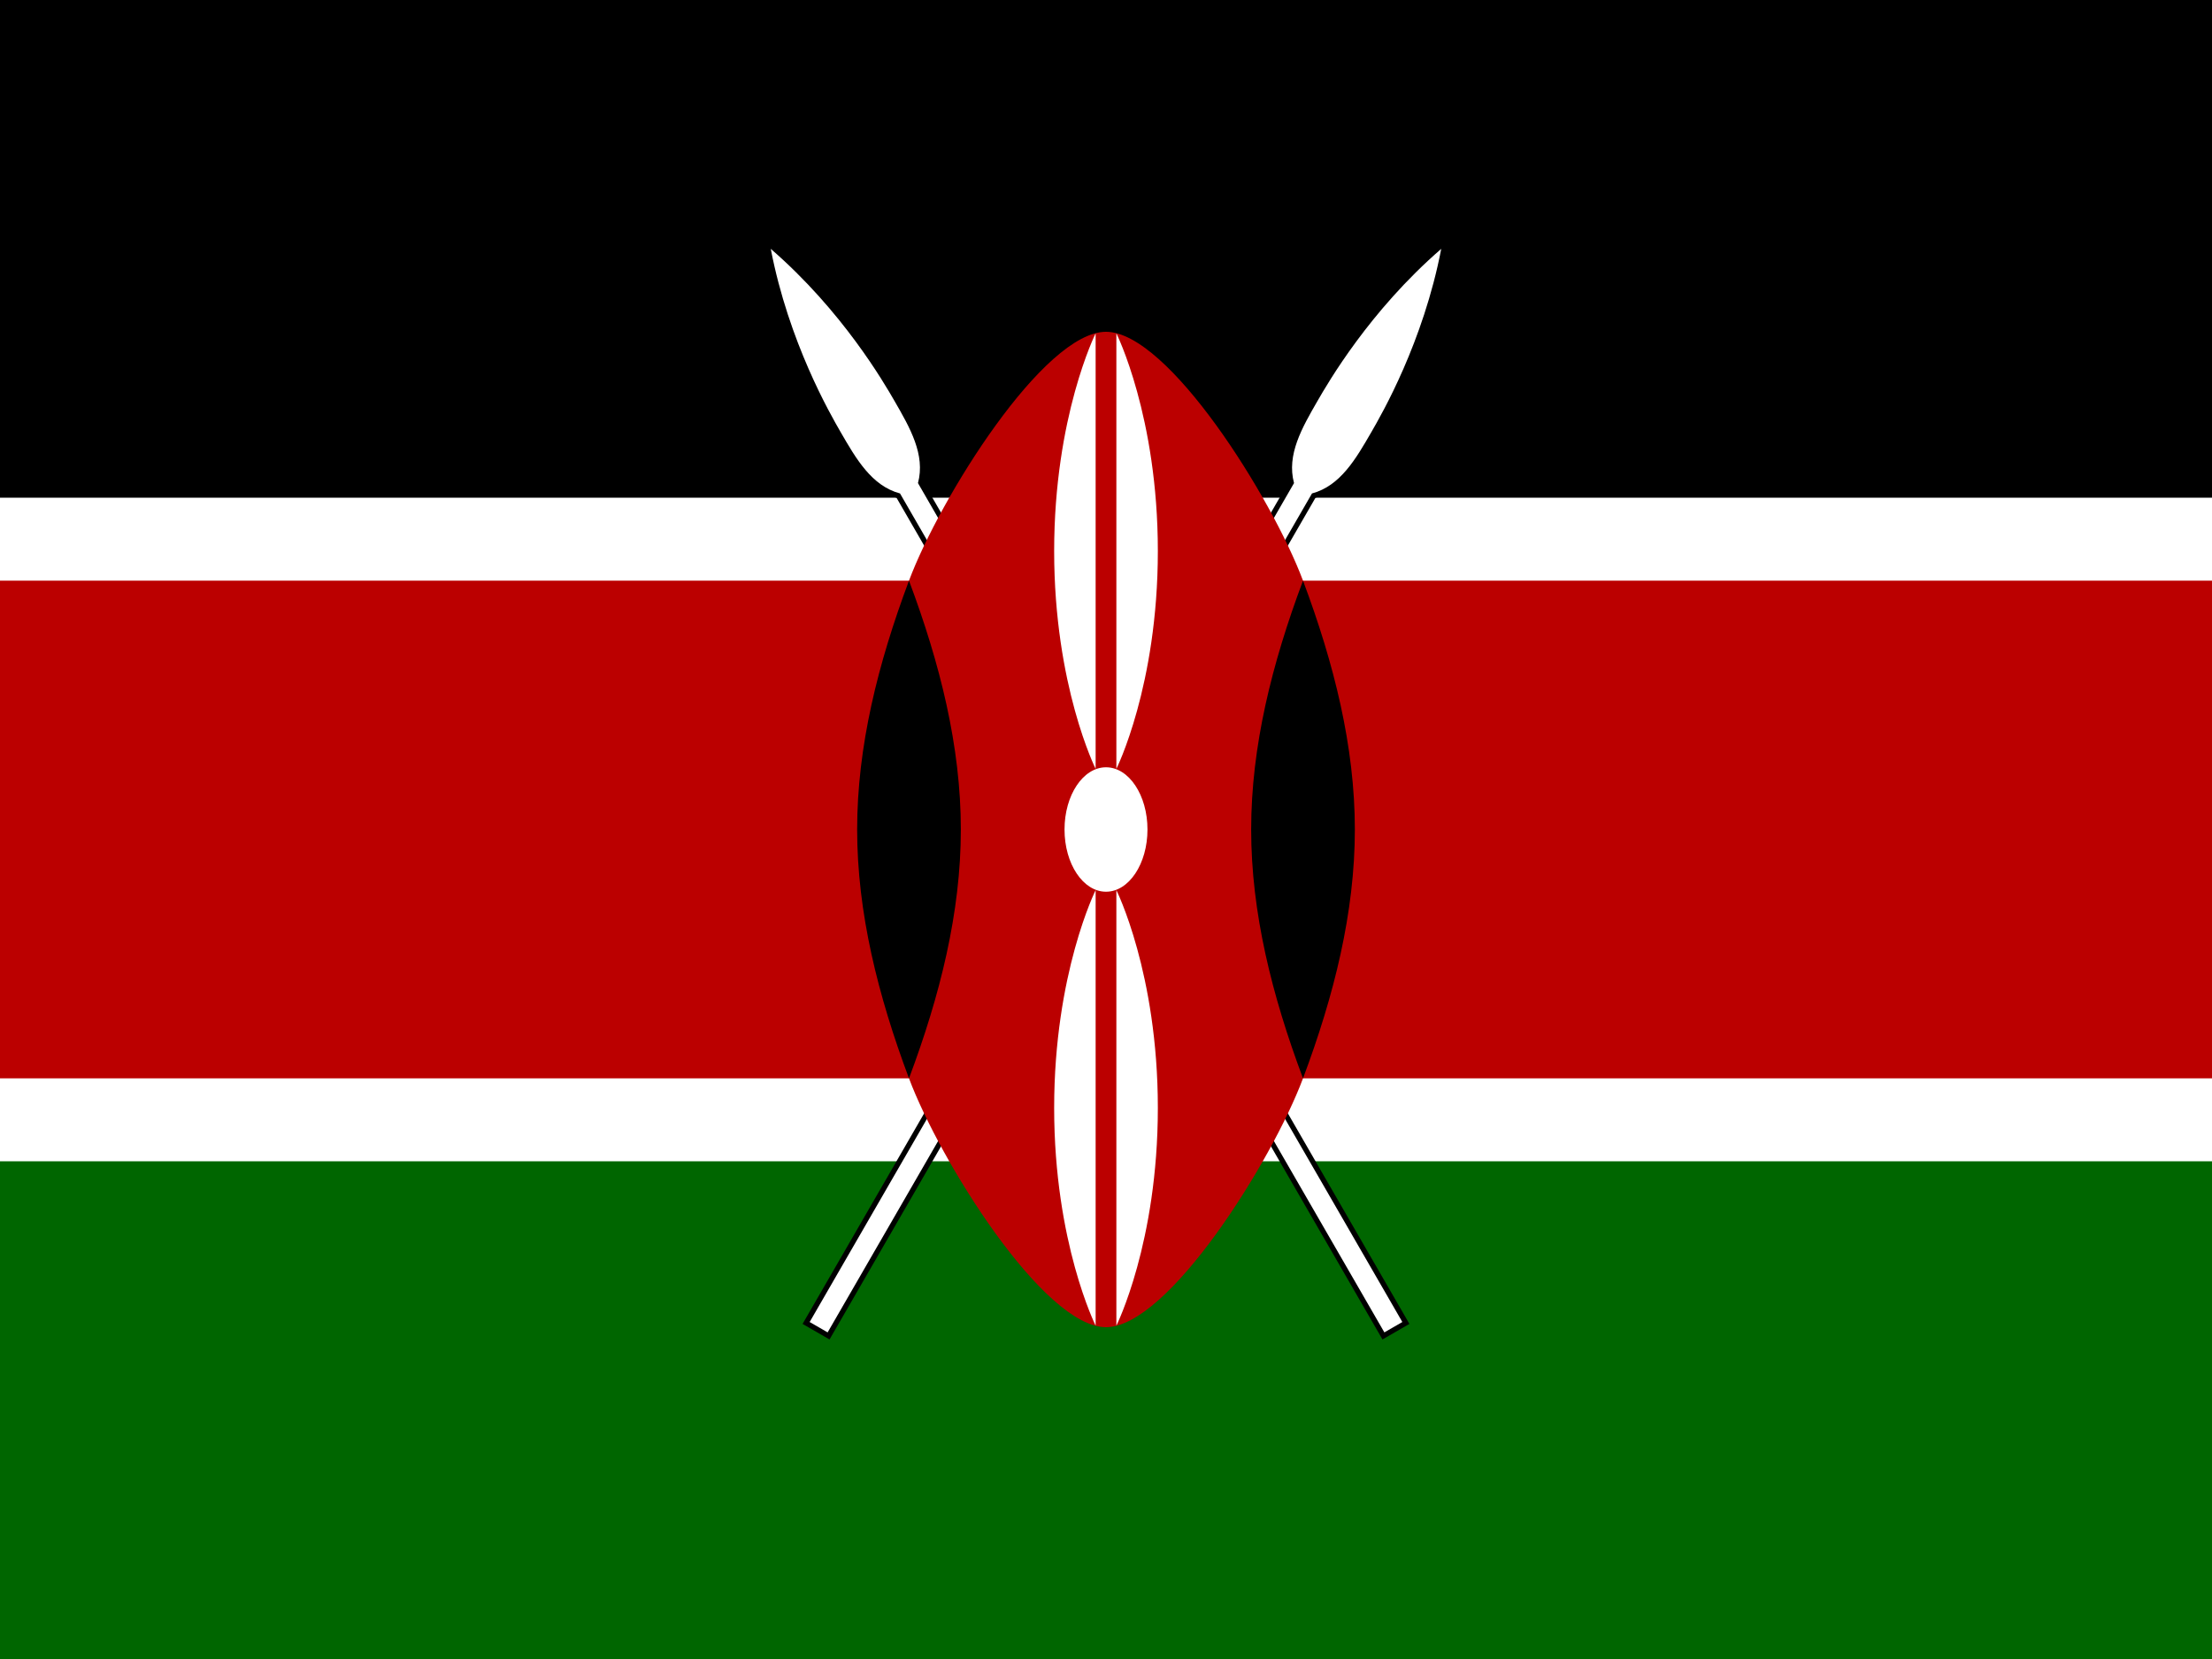
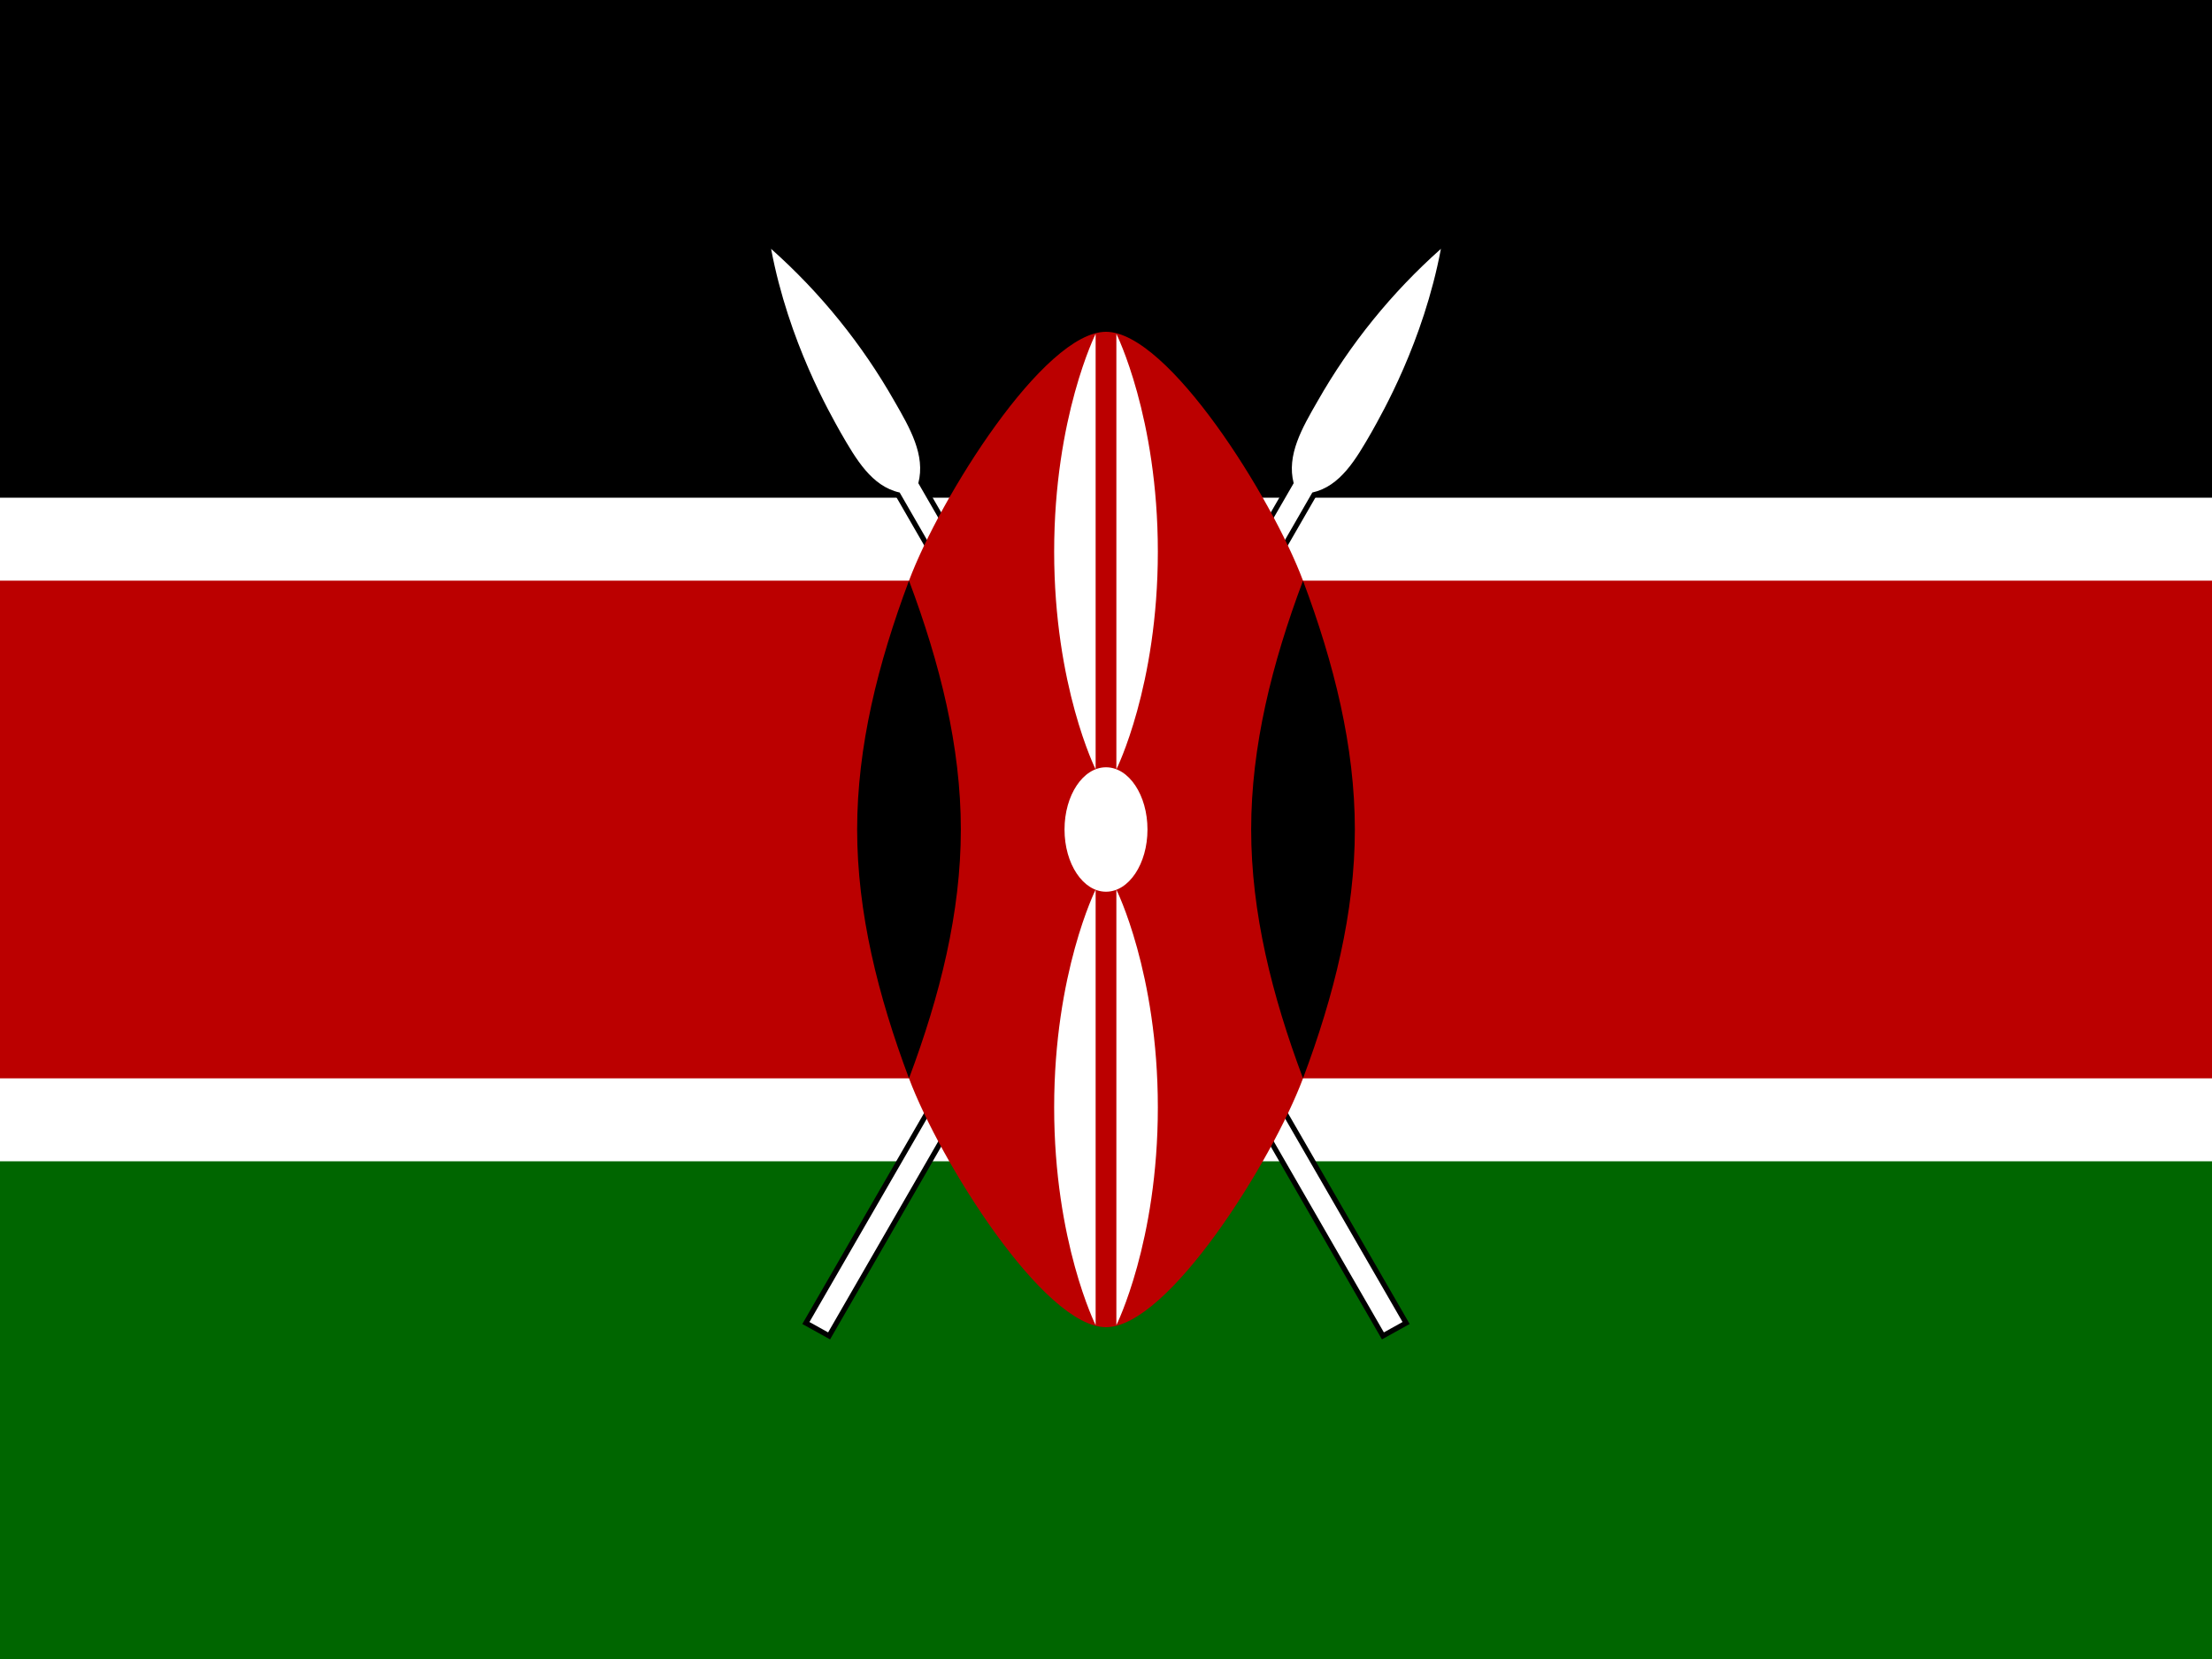
- <svg xmlns="http://www.w3.org/2000/svg" xmlns:xlink="http://www.w3.org/1999/xlink" height="480" width="640">
+ <svg xmlns="http://www.w3.org/2000/svg" xmlns:xlink="http://www.w3.org/1999/xlink" id="flag-icon-css-ke" viewBox="0 0 640 480">
  <defs>
-     <path stroke-miterlimit="10" d="M-28.58 47.5l1.733 1 46.713-80.91c2.732-.73 4.232-3.33 5.732-5.927 1-1.732 5-8.66 6.734-17.663-6.93 6.003-10.93 12.93-11.93 14.663-1.5 2.598-3 5.196-2.268 7.928z" id="a" />
+     <path id="a" stroke-miterlimit="10" d="M-28.6 47.5l1.8 1 46.7-81c2.7-.6 4.2-3.2 5.7-5.8 1-1.8 5-8.7 6.7-17.7a58 58 0 00-11.9 14.7c-1.5 2.6-3 5.2-2.3 7.9z" />
  </defs>
-   <path d="M0 0h640v480H0z" fill="#fff" />
+   <path fill="#fff" d="M0 0h640v480H0z" />
  <path d="M0 0h640v144H0z" />
-   <path d="M0 336h640v144H0z" fill="#060" />
+   <path fill="#060" d="M0 336h640v144H0z" />
  <g id="b" transform="matrix(3 0 0 3 320 240)">
-     <use height="100%" width="100%" xlink:href="#a" stroke="#000" />
-     <use height="100%" width="100%" xlink:href="#a" fill="#fff" />
+     <use width="100%" height="100%" stroke="#000" xlink:href="#a" />
+     <use width="100%" height="100%" fill="#fff" xlink:href="#a" />
  </g>
-   <use height="100%" width="100%" xlink:href="#b" transform="matrix(-1 0 0 1 640 0)" />
-   <path d="M640.5 168H377c-9-24-39-72-57-72s-48 48-57 72H-.227v144H263c9 24 39 72 57 72s48-48 57-72h263.5V168z" fill="#b00" />
+   <use width="100%" height="100%" transform="matrix(-1 0 0 1 640 0)" xlink:href="#b" />
+   <path fill="#b00" d="M640.5 168H377c-9-24-39-72-57-72s-48 48-57 72H-.2v144H263c9 24 39 72 57 72s48-48 57-72h263.5V168z" />
  <path id="c" d="M377 312c9-24 15-48 15-72s-6-48-15-72c-9 24-15 48-15 72s6 48 15 72" />
-   <use height="100%" width="100%" xlink:href="#c" transform="matrix(-1 0 0 1 640 0)" />
-   <g transform="matrix(3 0 0 3 320 240)" fill="#fff">
+   <use width="100%" height="100%" transform="matrix(-1 0 0 1 640 0)" xlink:href="#c" />
+   <g fill="#fff" transform="matrix(3 0 0 3 320 240)">
    <ellipse rx="4" ry="6" />
-     <path id="d" d="M1 5.85s4 8 4 21-4 21-4 21z" />
-     <use height="100%" width="100%" xlink:href="#d" transform="scale(-1)" />
-     <use height="100%" width="100%" xlink:href="#d" transform="scale(-1 1)" />
-     <use height="100%" width="100%" xlink:href="#d" transform="scale(1 -1)" />
+     <path id="d" d="M1 5.8s4 8 4 21-4 21-4 21z" />
+     <use width="100%" height="100%" transform="scale(-1)" xlink:href="#d" />
+     <use width="100%" height="100%" transform="scale(-1 1)" xlink:href="#d" />
+     <use width="100%" height="100%" transform="scale(1 -1)" xlink:href="#d" />
  </g>
</svg>
